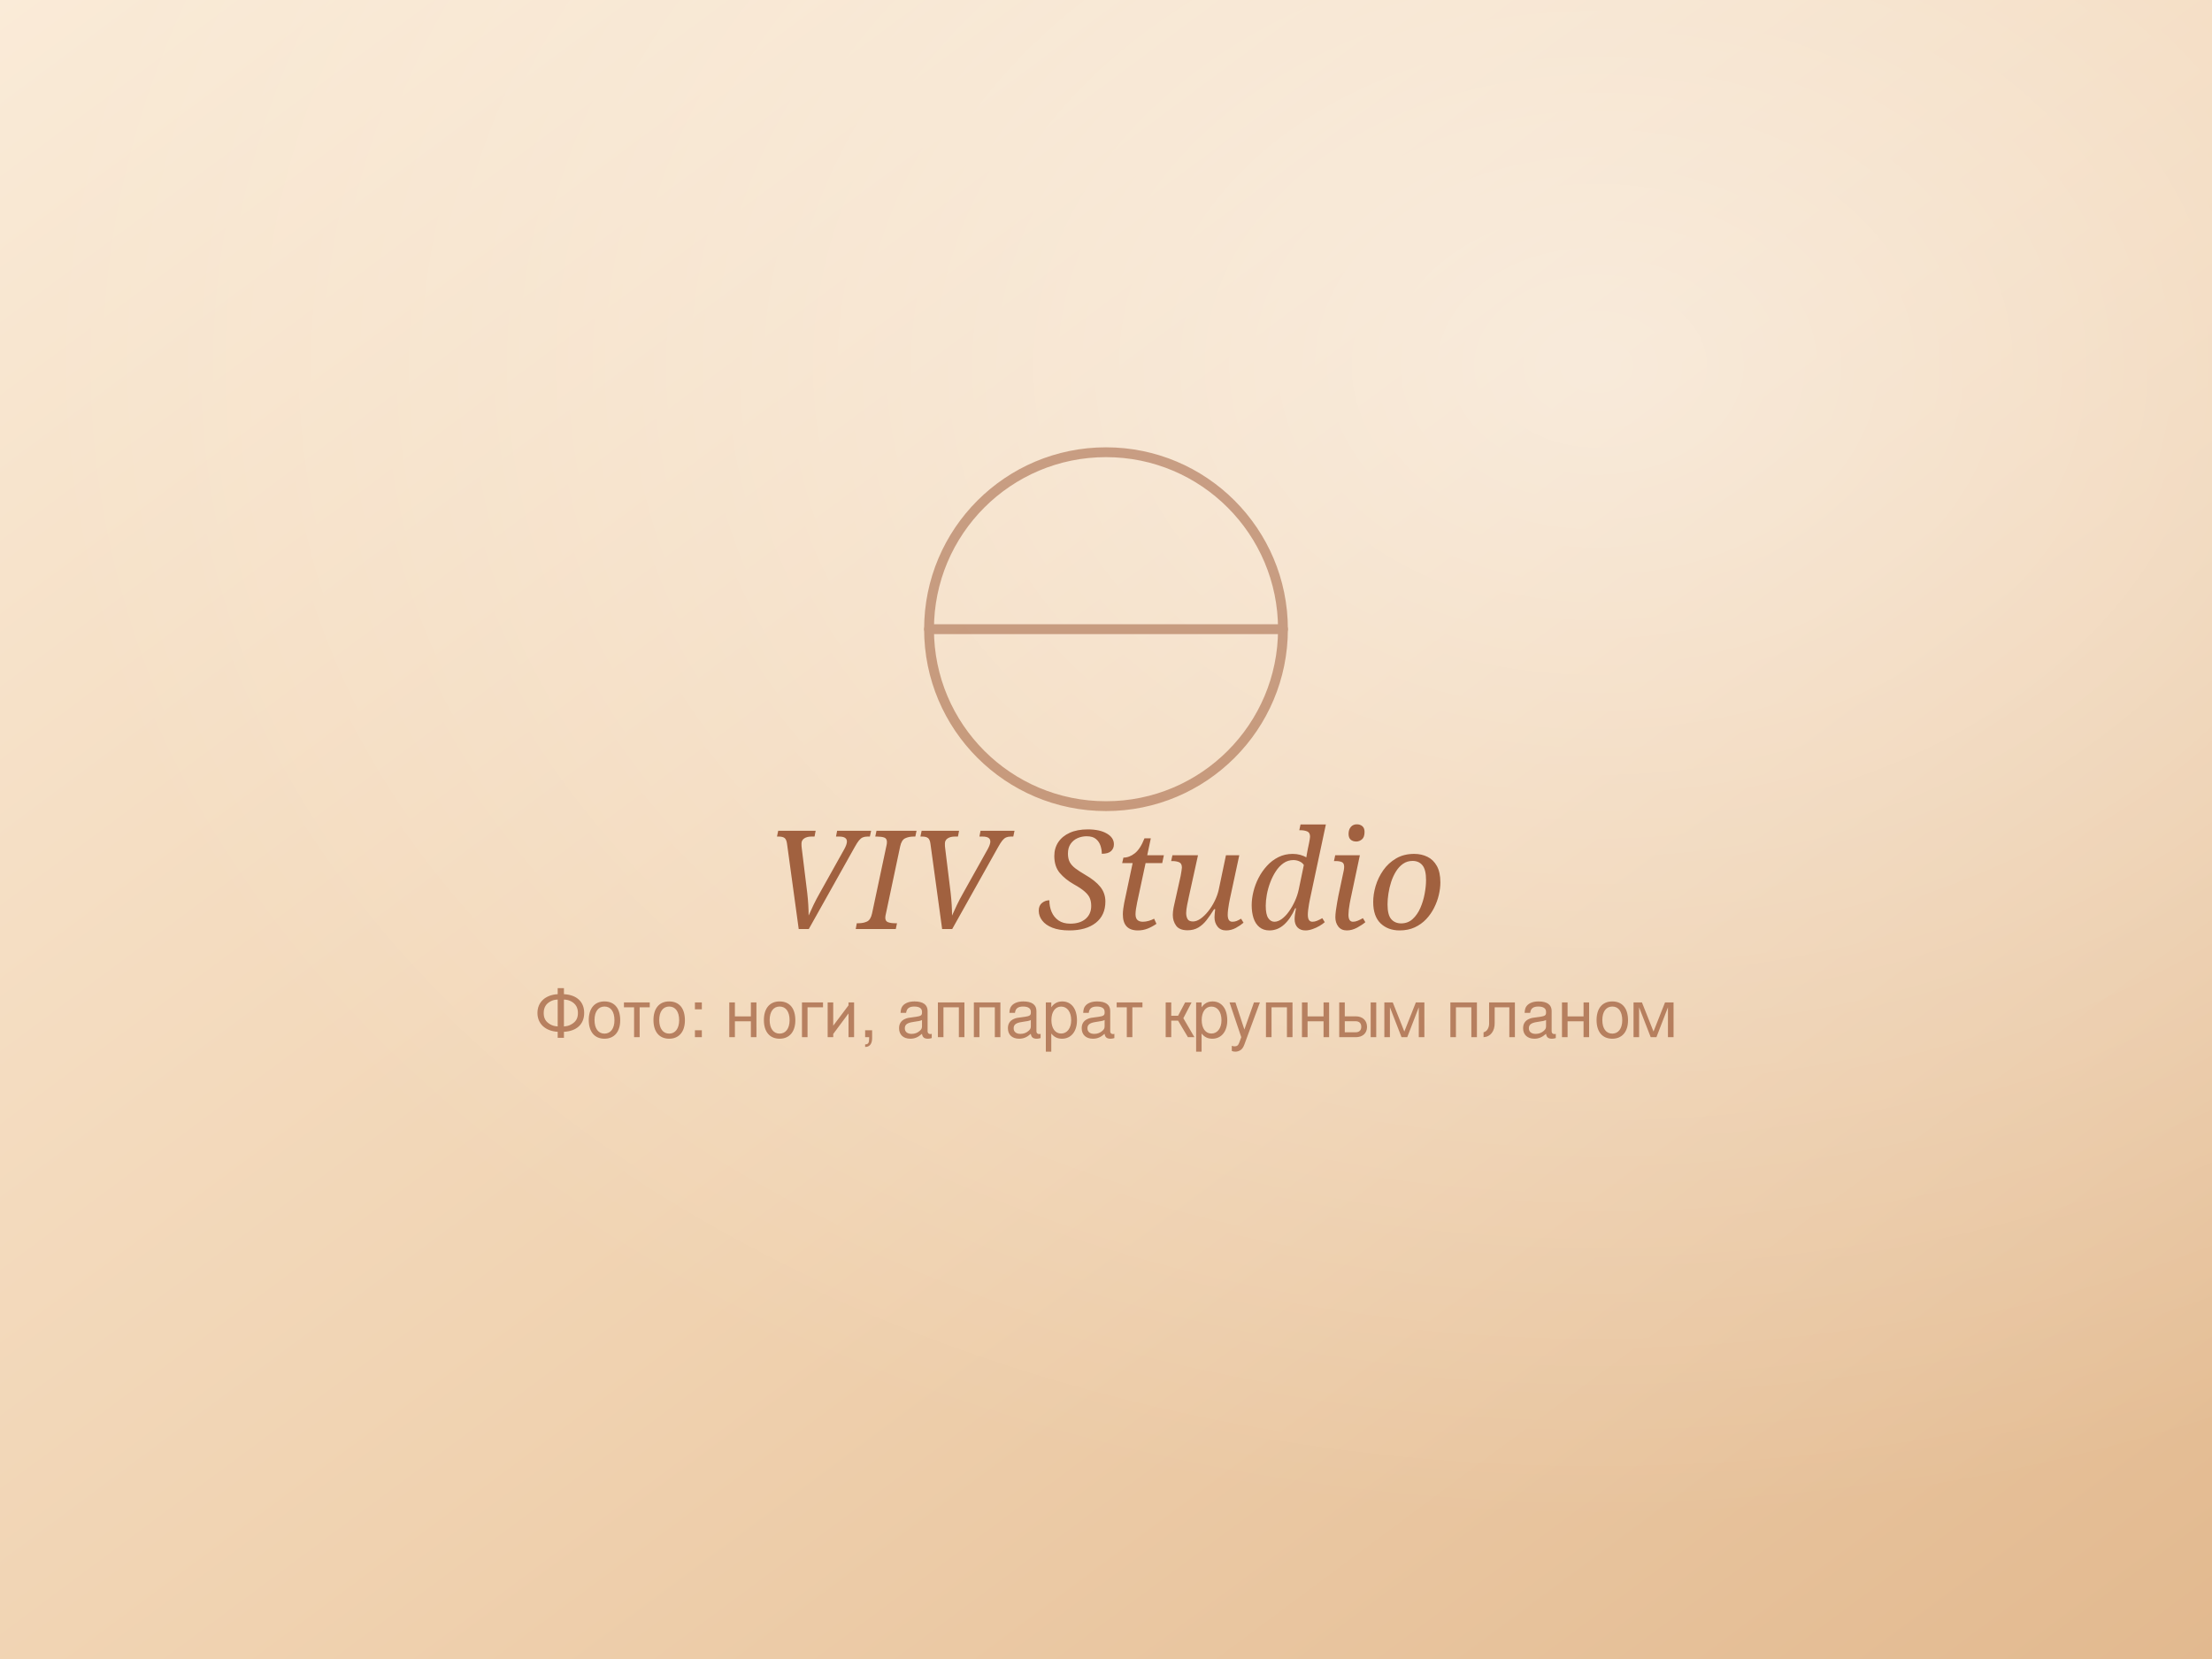
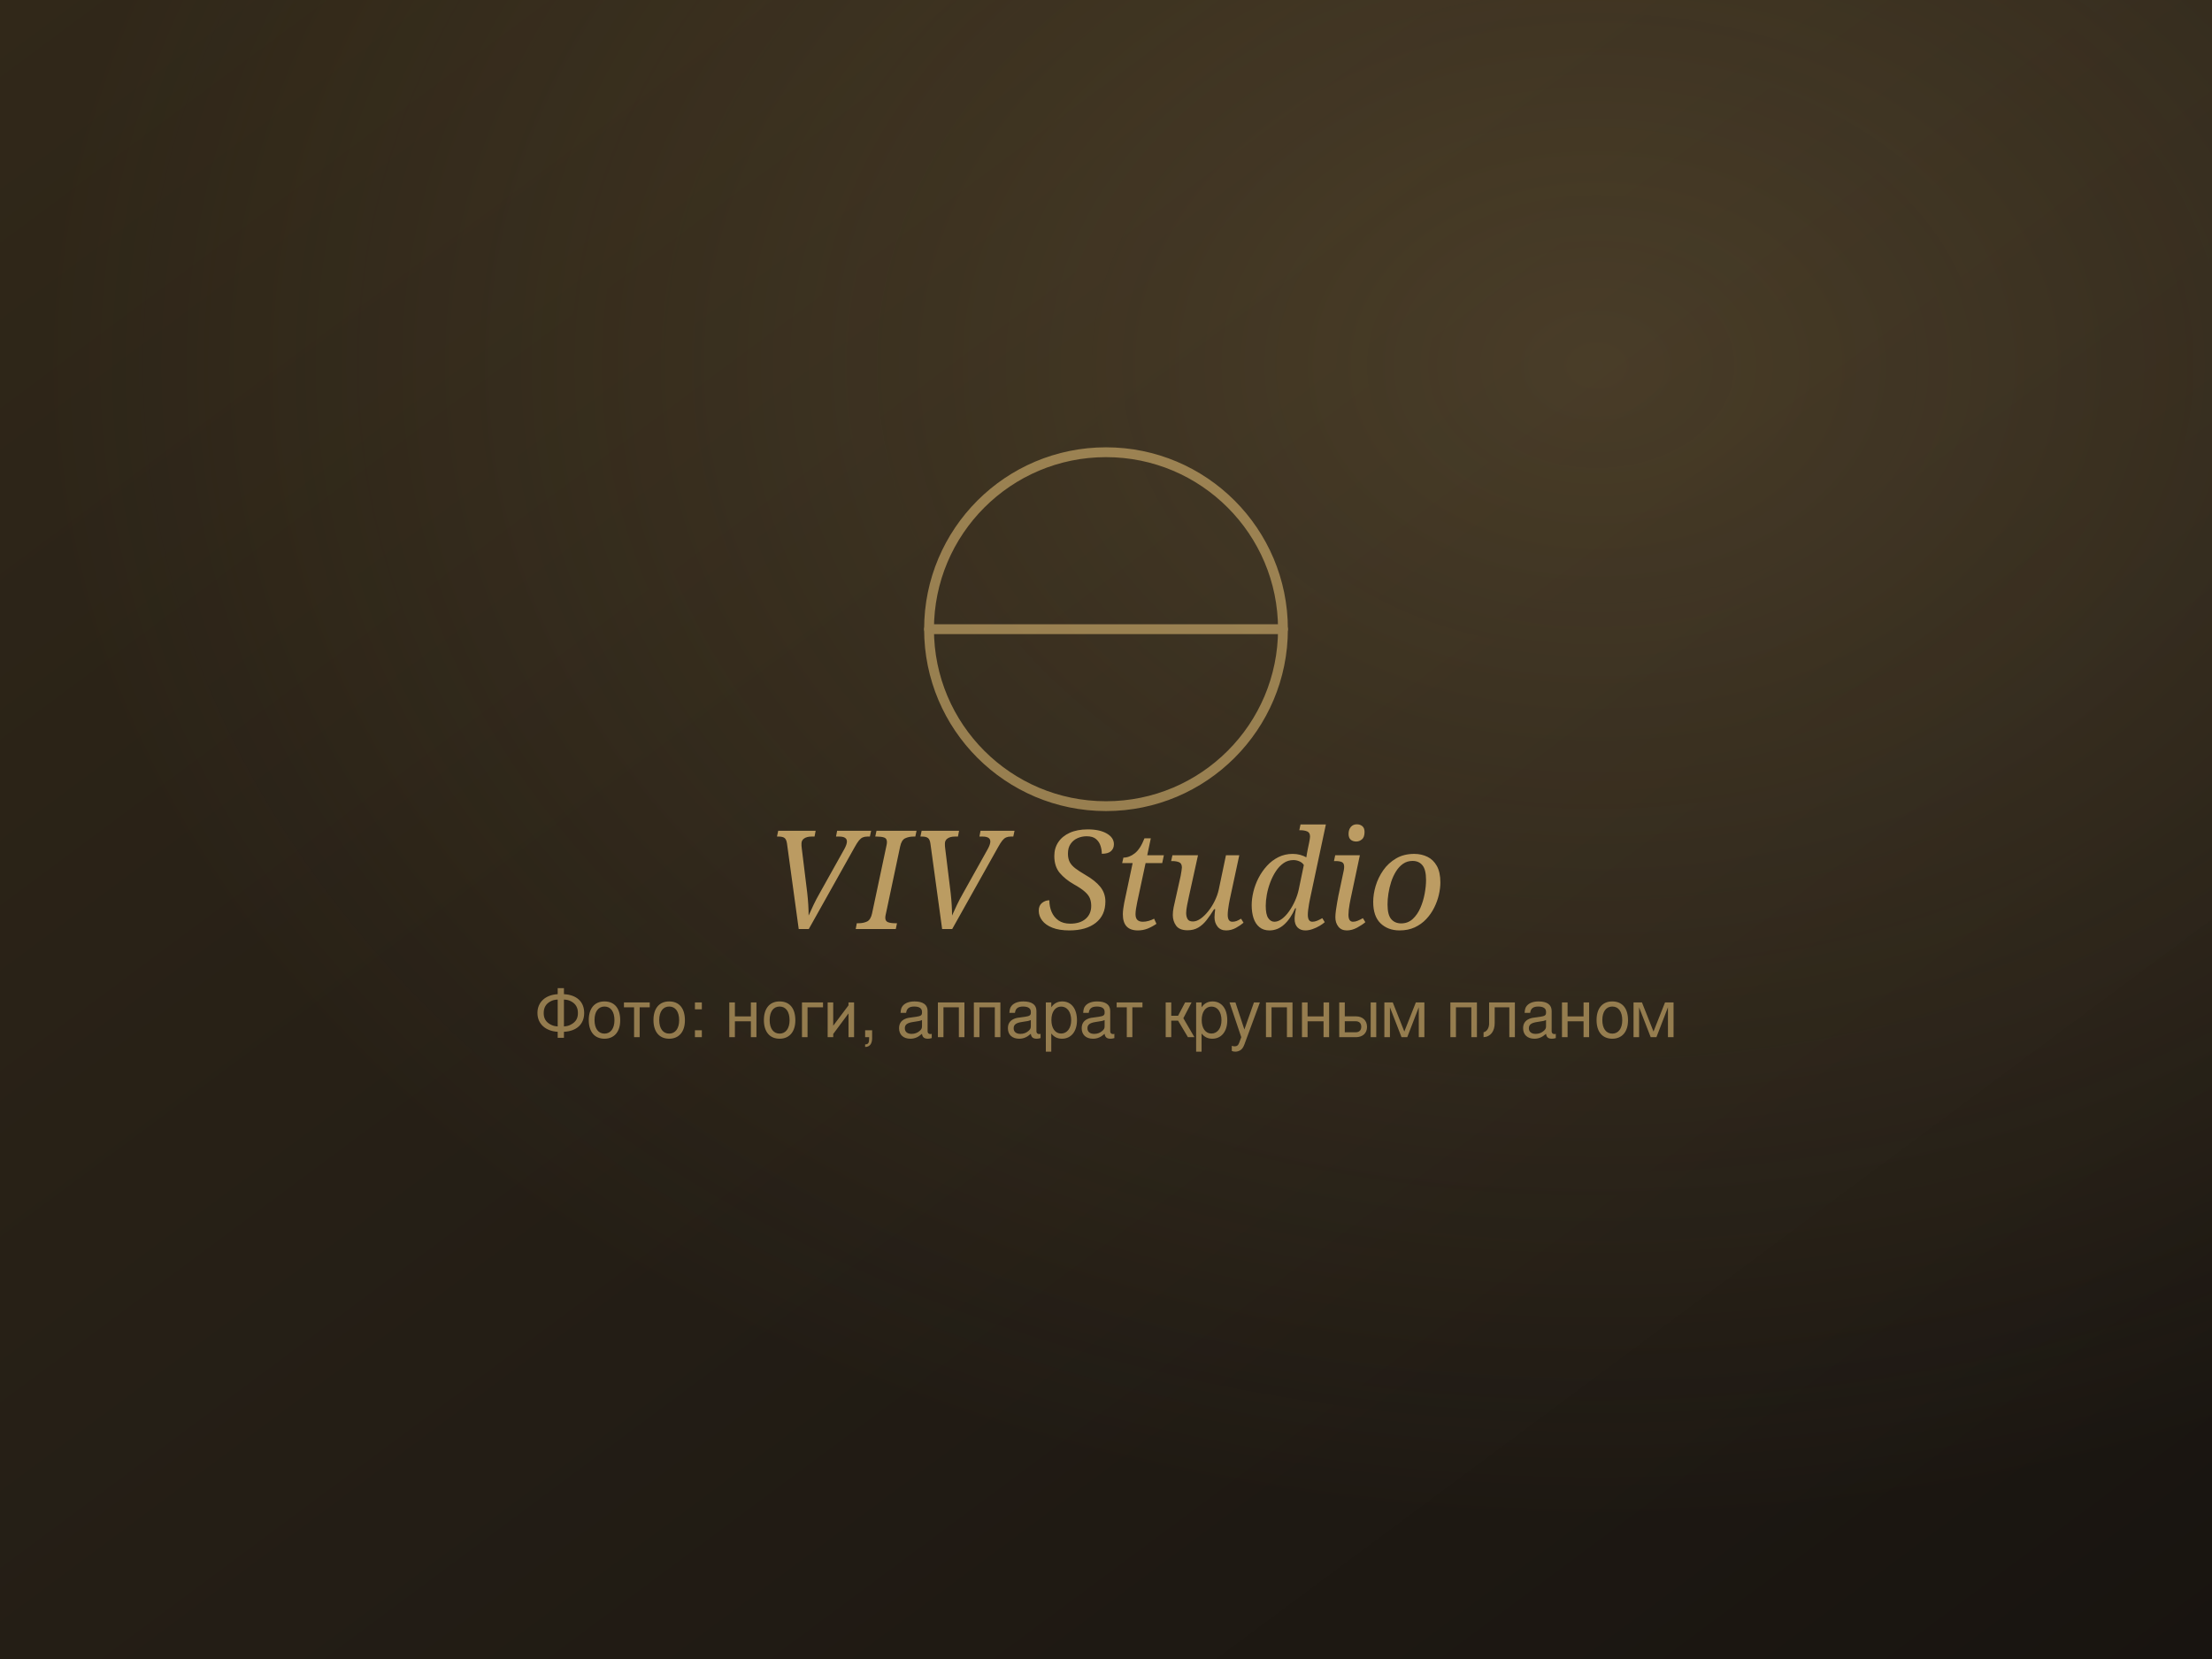
<svg xmlns="http://www.w3.org/2000/svg" viewBox="0 0 900 675" width="900" height="675" role="img">
  <defs>
    <linearGradient id="g" x1="0" y1="0" x2="1" y2="1">
-       <stop offset="0" stop-color="#FAEBD8" />
-       <stop offset=".55" stop-color="#F0D2B0" />
-       <stop offset="1" stop-color="#E2B98F" />
+       <stop offset="0" stop-color="#312819" />
+       <stop offset=".55" stop-color="#231D15" />
+       <stop offset="1" stop-color="#181410" />
    </linearGradient>
    <radialGradient id="s" cx=".72" cy=".22" r=".7">
-       <stop offset="0" stop-color="#FFFFFF" stop-opacity=".5" />
-       <stop offset="1" stop-color="#FFFFFF" stop-opacity="0" />
+       <stop offset="0" stop-color="#D9B571" stop-opacity=".2" />
+       <stop offset="1" stop-color="#D9B571" stop-opacity="0" />
    </radialGradient>
  </defs>
  <rect width="900" height="675" fill="url(#g)" />
  <rect width="900" height="675" fill="url(#s)" />
-   <g opacity=".45" fill="none" stroke="#8F4522" stroke-width="4.0">
+   <g opacity=".6" fill="none" stroke="#D9B571" stroke-width="4.0">
    <circle cx="450.0" cy="256" r="72" />
    <path d="M378 256 l144 0" stroke-linecap="round" />
  </g>
-   <text x="50%" y="378" text-anchor="middle" font-family="Georgia,serif" font-style="italic" font-size="56" fill="#8F4522" opacity=".82">VIV Studio</text>
-   <text x="50%" y="422" text-anchor="middle" font-family="Helvetica,Arial,sans-serif" font-size="27" fill="#8F4522" opacity=".6">Фото: ноги, аппарат крупным планом</text>
+   <text x="50%" y="378" text-anchor="middle" font-family="Georgia,serif" font-style="italic" font-size="56" fill="#D9B571" opacity=".82">VIV Studio</text>
+   <text x="50%" y="422" text-anchor="middle" font-family="Helvetica,Arial,sans-serif" font-size="27" fill="#D9B571" opacity=".6">Фото: ноги, аппарат крупным планом</text>
</svg>
